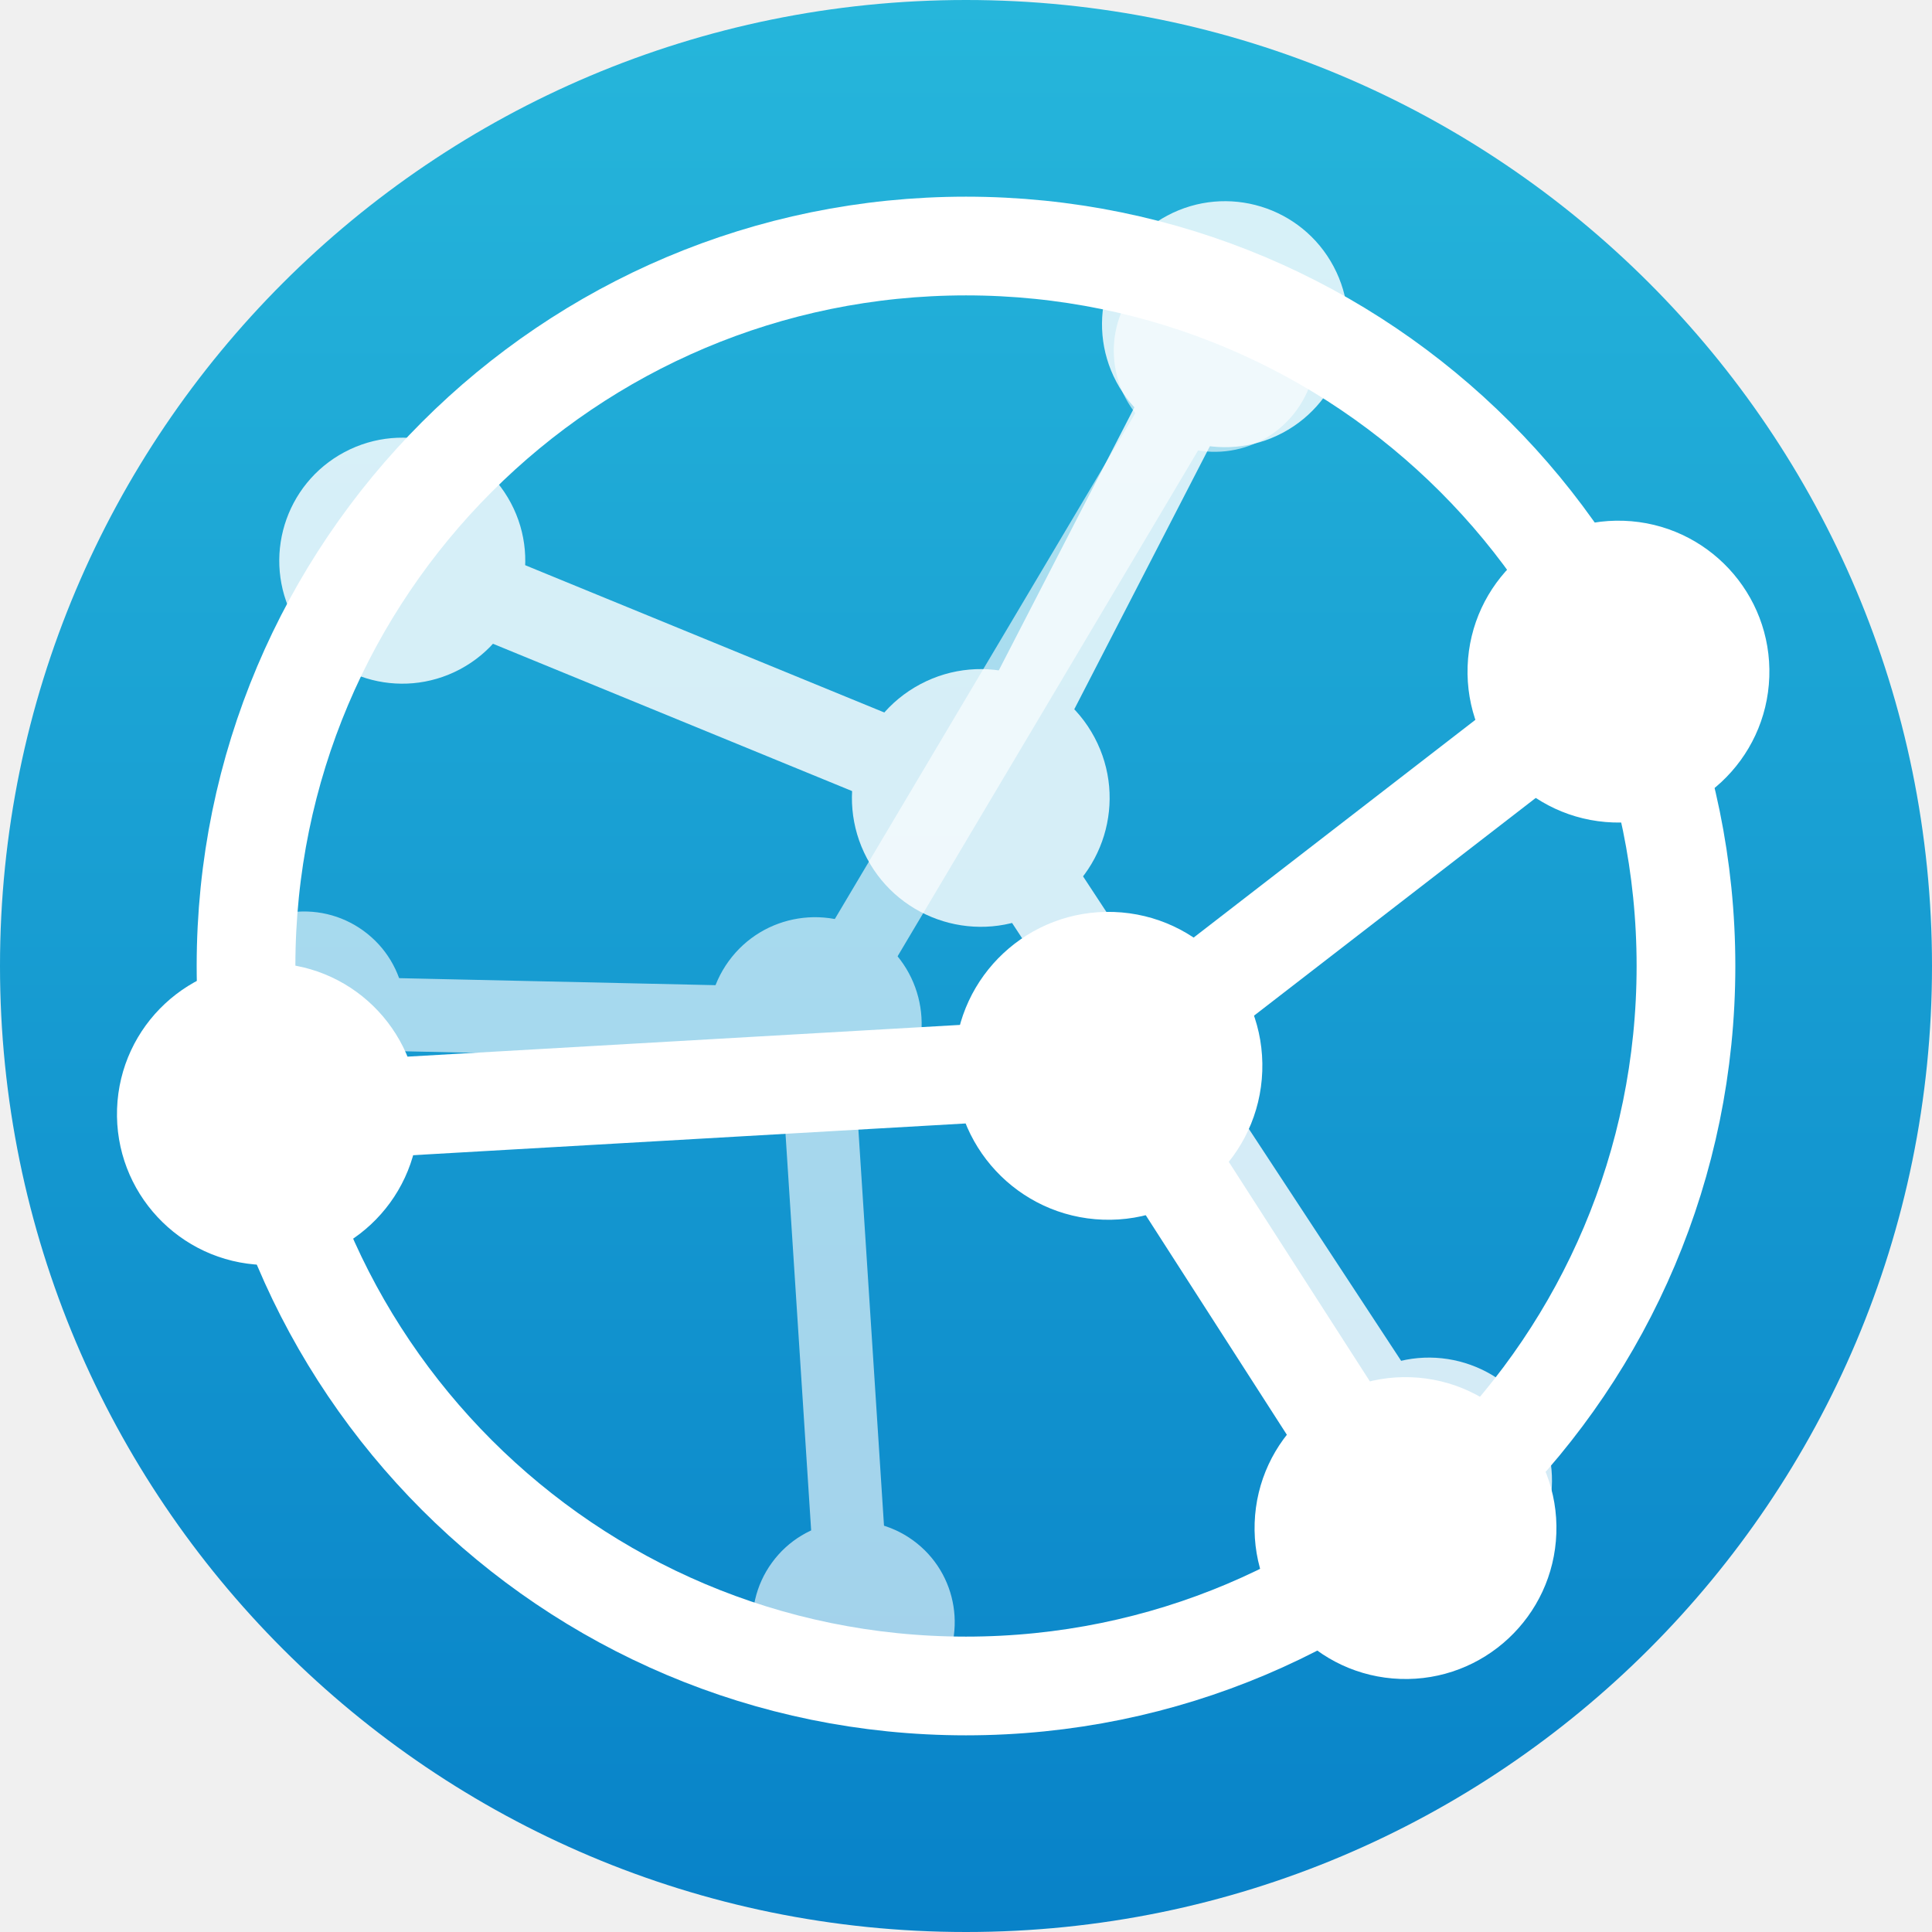
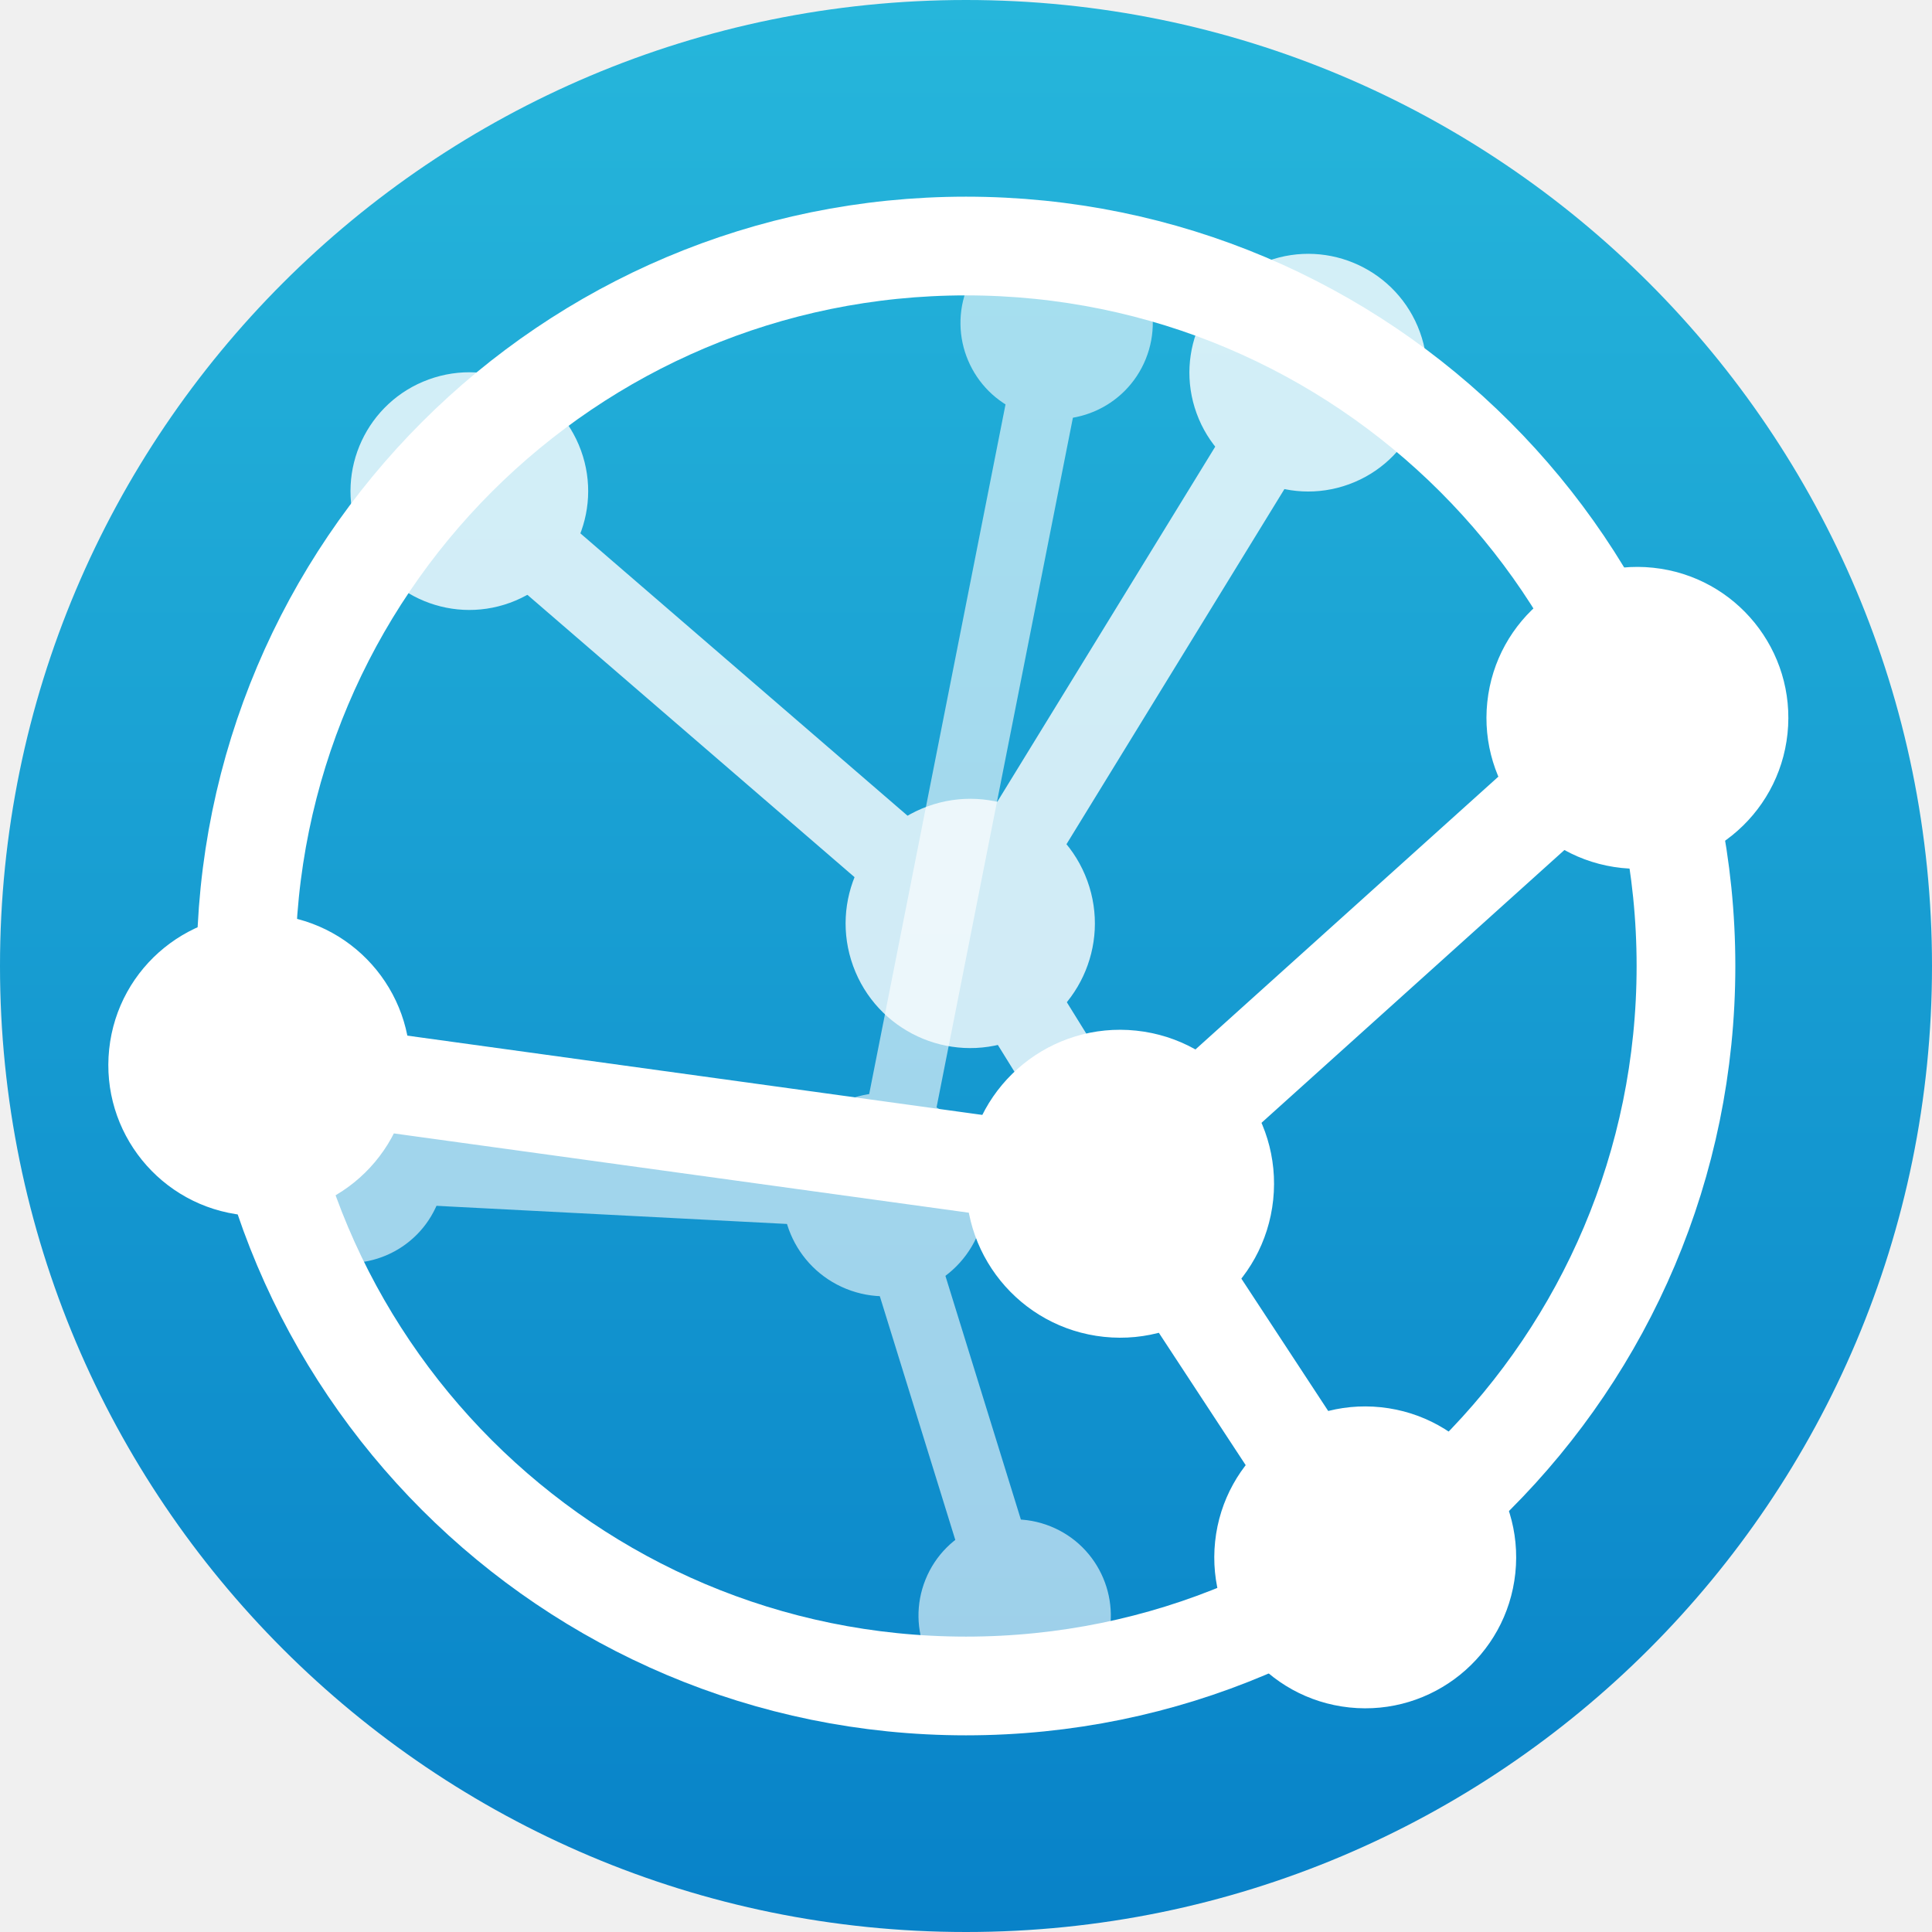
<svg xmlns="http://www.w3.org/2000/svg" width="64" height="64" viewBox="0 0 64 64">
  <defs>
    <linearGradient id="st" x1="32" y1="64" x2="32" y2="0" gradientUnits="userSpaceOnUse">
      <stop offset="0" stop-color="#0882C8" />
      <stop offset="1" stop-color="#26B6DB" />
    </linearGradient>
  </defs>
  <circle cx="32" cy="32" r="32" fill="url(#st)" />
  <circle cx="32" cy="32" r="23.85" fill="none" stroke="#fff" stroke-width="3.27" />
-   <g transform="translate(32 32) rotate(126) scale(0.93) translate(-32 -32)" fill="#fff" stroke="#fff" opacity="0.62" stroke-width="2.6" stroke-linecap="round">
-     <line x1="36.83" y1="35.14" x2="53.26" y2="21.50" />
-     <circle cx="53.26" cy="21.50" r="3.6" stroke="none" />
-     <line x1="36.83" y1="35.14" x2="47.20" y2="50.10" />
-     <circle cx="47.20" cy="50.10" r="3.6" stroke="none" />
-     <line x1="36.83" y1="35.14" x2="9.06" y2="37.71" />
-     <circle cx="9.06" cy="37.71" r="3.6" stroke="none" />
-     <circle cx="36.83" cy="35.14" r="3.8" stroke="none" />
+   <g transform="translate(32 32) rotate(112) scale(0.91) translate(-32 -32)" fill="#fff" stroke="#fff" opacity="0.6" stroke-width="2.5" stroke-linecap="round">
+     <line x1="40.83" y1="31.64" x2="53.26" y2="21.50" />
+     <circle cx="53.26" cy="21.50" r="3.5" stroke="none" />
+     <line x1="40.83" y1="31.64" x2="47.20" y2="50.10" />
+     <circle cx="47.20" cy="50.10" r="3.5" stroke="none" />
+     <line x1="40.83" y1="31.64" x2="9.06" y2="37.71" />
+     <circle cx="9.06" cy="37.71" r="3.5" stroke="none" />
+     <circle cx="40.83" cy="31.64" r="3.7" stroke="none" />
  </g>
-   <g transform="translate(32 32) rotate(242) scale(0.97) translate(-32 -32)" fill="#fff" stroke="#fff" opacity="0.82" stroke-width="2.9" stroke-linecap="round">
-     <line x1="36.83" y1="35.14" x2="53.26" y2="21.50" />
-     <circle cx="53.26" cy="21.50" r="4.2" stroke="none" />
-     <line x1="36.83" y1="35.14" x2="47.20" y2="50.10" />
-     <circle cx="47.20" cy="50.10" r="4.2" stroke="none" />
-     <line x1="36.83" y1="35.14" x2="9.06" y2="37.71" />
-     <circle cx="9.06" cy="37.71" r="4.2" stroke="none" />
-     <circle cx="36.83" cy="35.14" r="4.4" stroke="none" />
+   <g transform="translate(32 32) rotate(250) scale(0.96) translate(-32 -32)" fill="#fff" stroke="#fff" opacity="0.8" stroke-width="2.8" stroke-linecap="round">
+     <line x1="33.33" y1="32.64" x2="53.26" y2="21.50" />
+     <circle cx="53.26" cy="21.50" r="4.1" stroke="none" />
+     <line x1="33.33" y1="32.64" x2="47.20" y2="50.10" />
+     <circle cx="47.20" cy="50.10" r="4.1" stroke="none" />
+     <line x1="33.33" y1="32.64" x2="9.06" y2="37.71" />
+     <circle cx="9.06" cy="37.71" r="4.1" stroke="none" />
+     <circle cx="33.33" cy="32.64" r="4.3" stroke="none" />
  </g>
-   <g transform="translate(32 32) rotate(2) scale(1) translate(-32 -32)" fill="#fff" stroke="#fff" opacity="1" stroke-width="3.27" stroke-linecap="round">
-     <line x1="36.83" y1="35.14" x2="53.26" y2="21.50" />
+   <g transform="translate(32 32) rotate(6) scale(1) translate(-32 -32)" fill="#fff" stroke="#fff" opacity="1" stroke-width="3.27" stroke-linecap="round">
+     <line x1="37.83" y1="38.64" x2="53.26" y2="21.50" />
    <circle cx="53.26" cy="21.50" r="5.0" stroke="none" />
-     <line x1="36.83" y1="35.14" x2="47.20" y2="50.10" />
+     <line x1="37.83" y1="38.64" x2="47.20" y2="50.10" />
    <circle cx="47.20" cy="50.10" r="5.0" stroke="none" />
-     <line x1="36.83" y1="35.14" x2="9.06" y2="37.71" />
+     <line x1="37.83" y1="38.64" x2="9.06" y2="37.71" />
    <circle cx="9.06" cy="37.71" r="5.0" stroke="none" />
-     <circle cx="36.83" cy="35.14" r="5.1" stroke="none" />
+     <circle cx="37.83" cy="38.64" r="5.1" stroke="none" />
  </g>
</svg>
